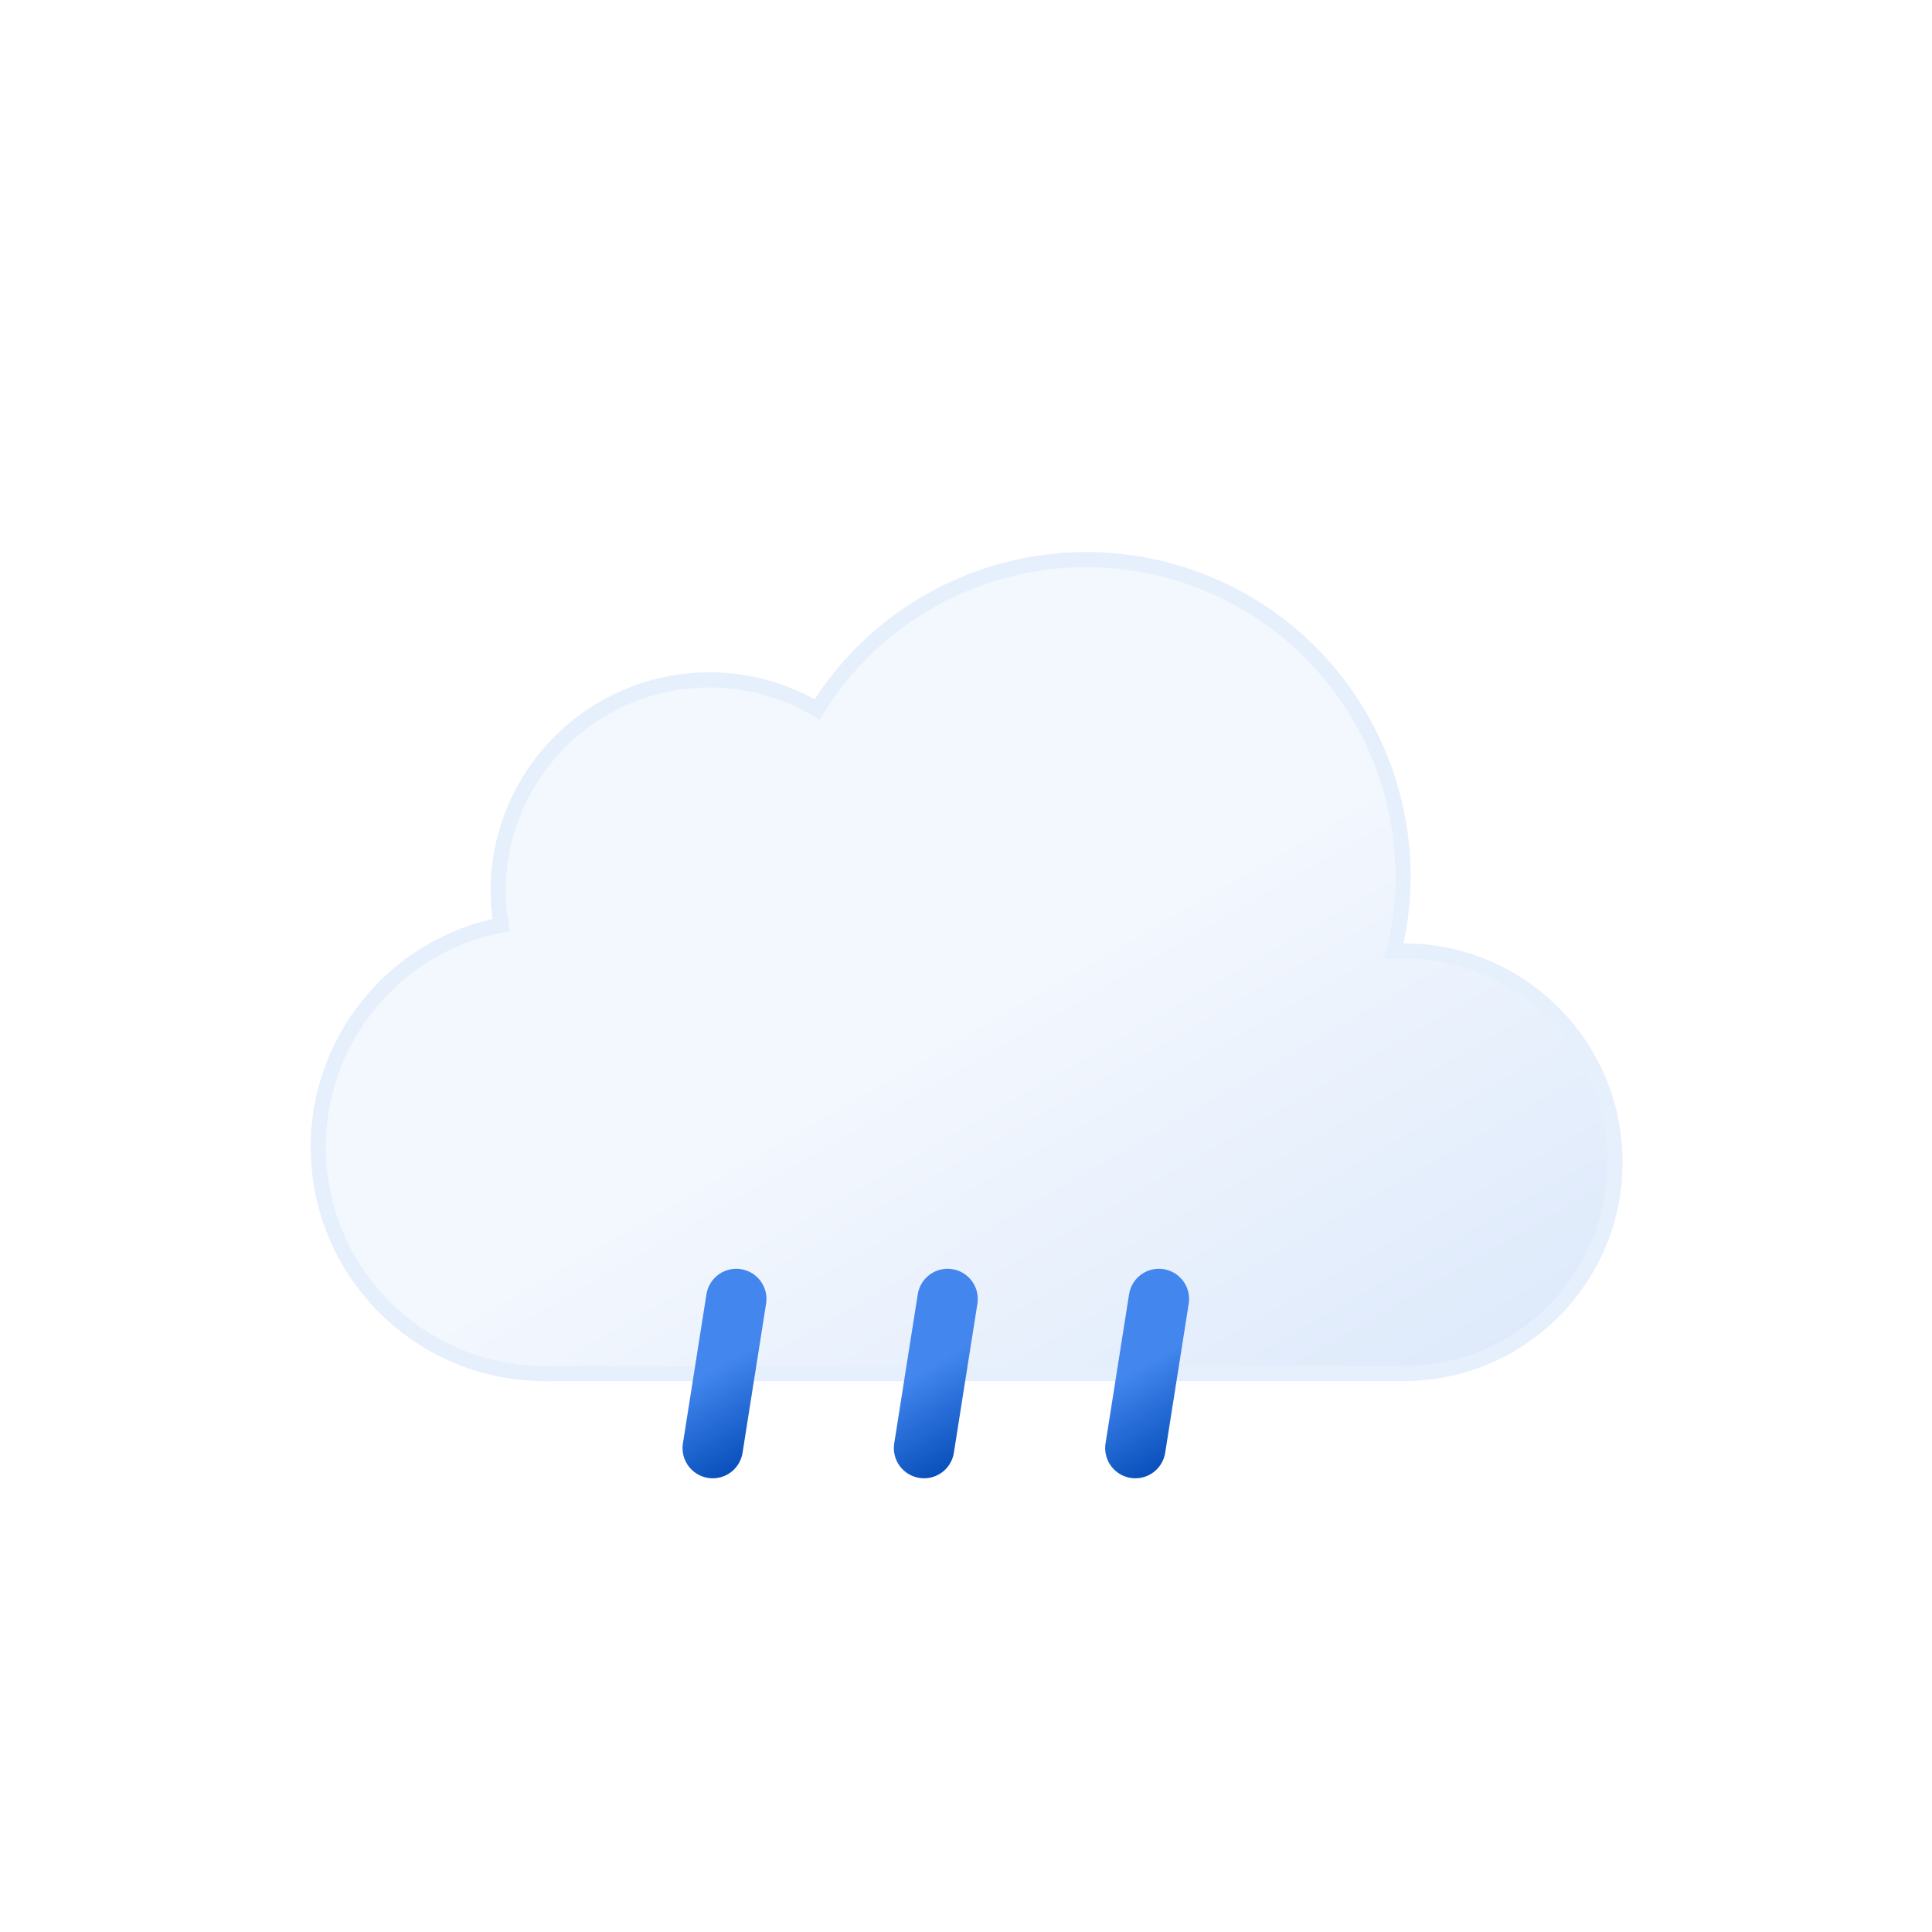
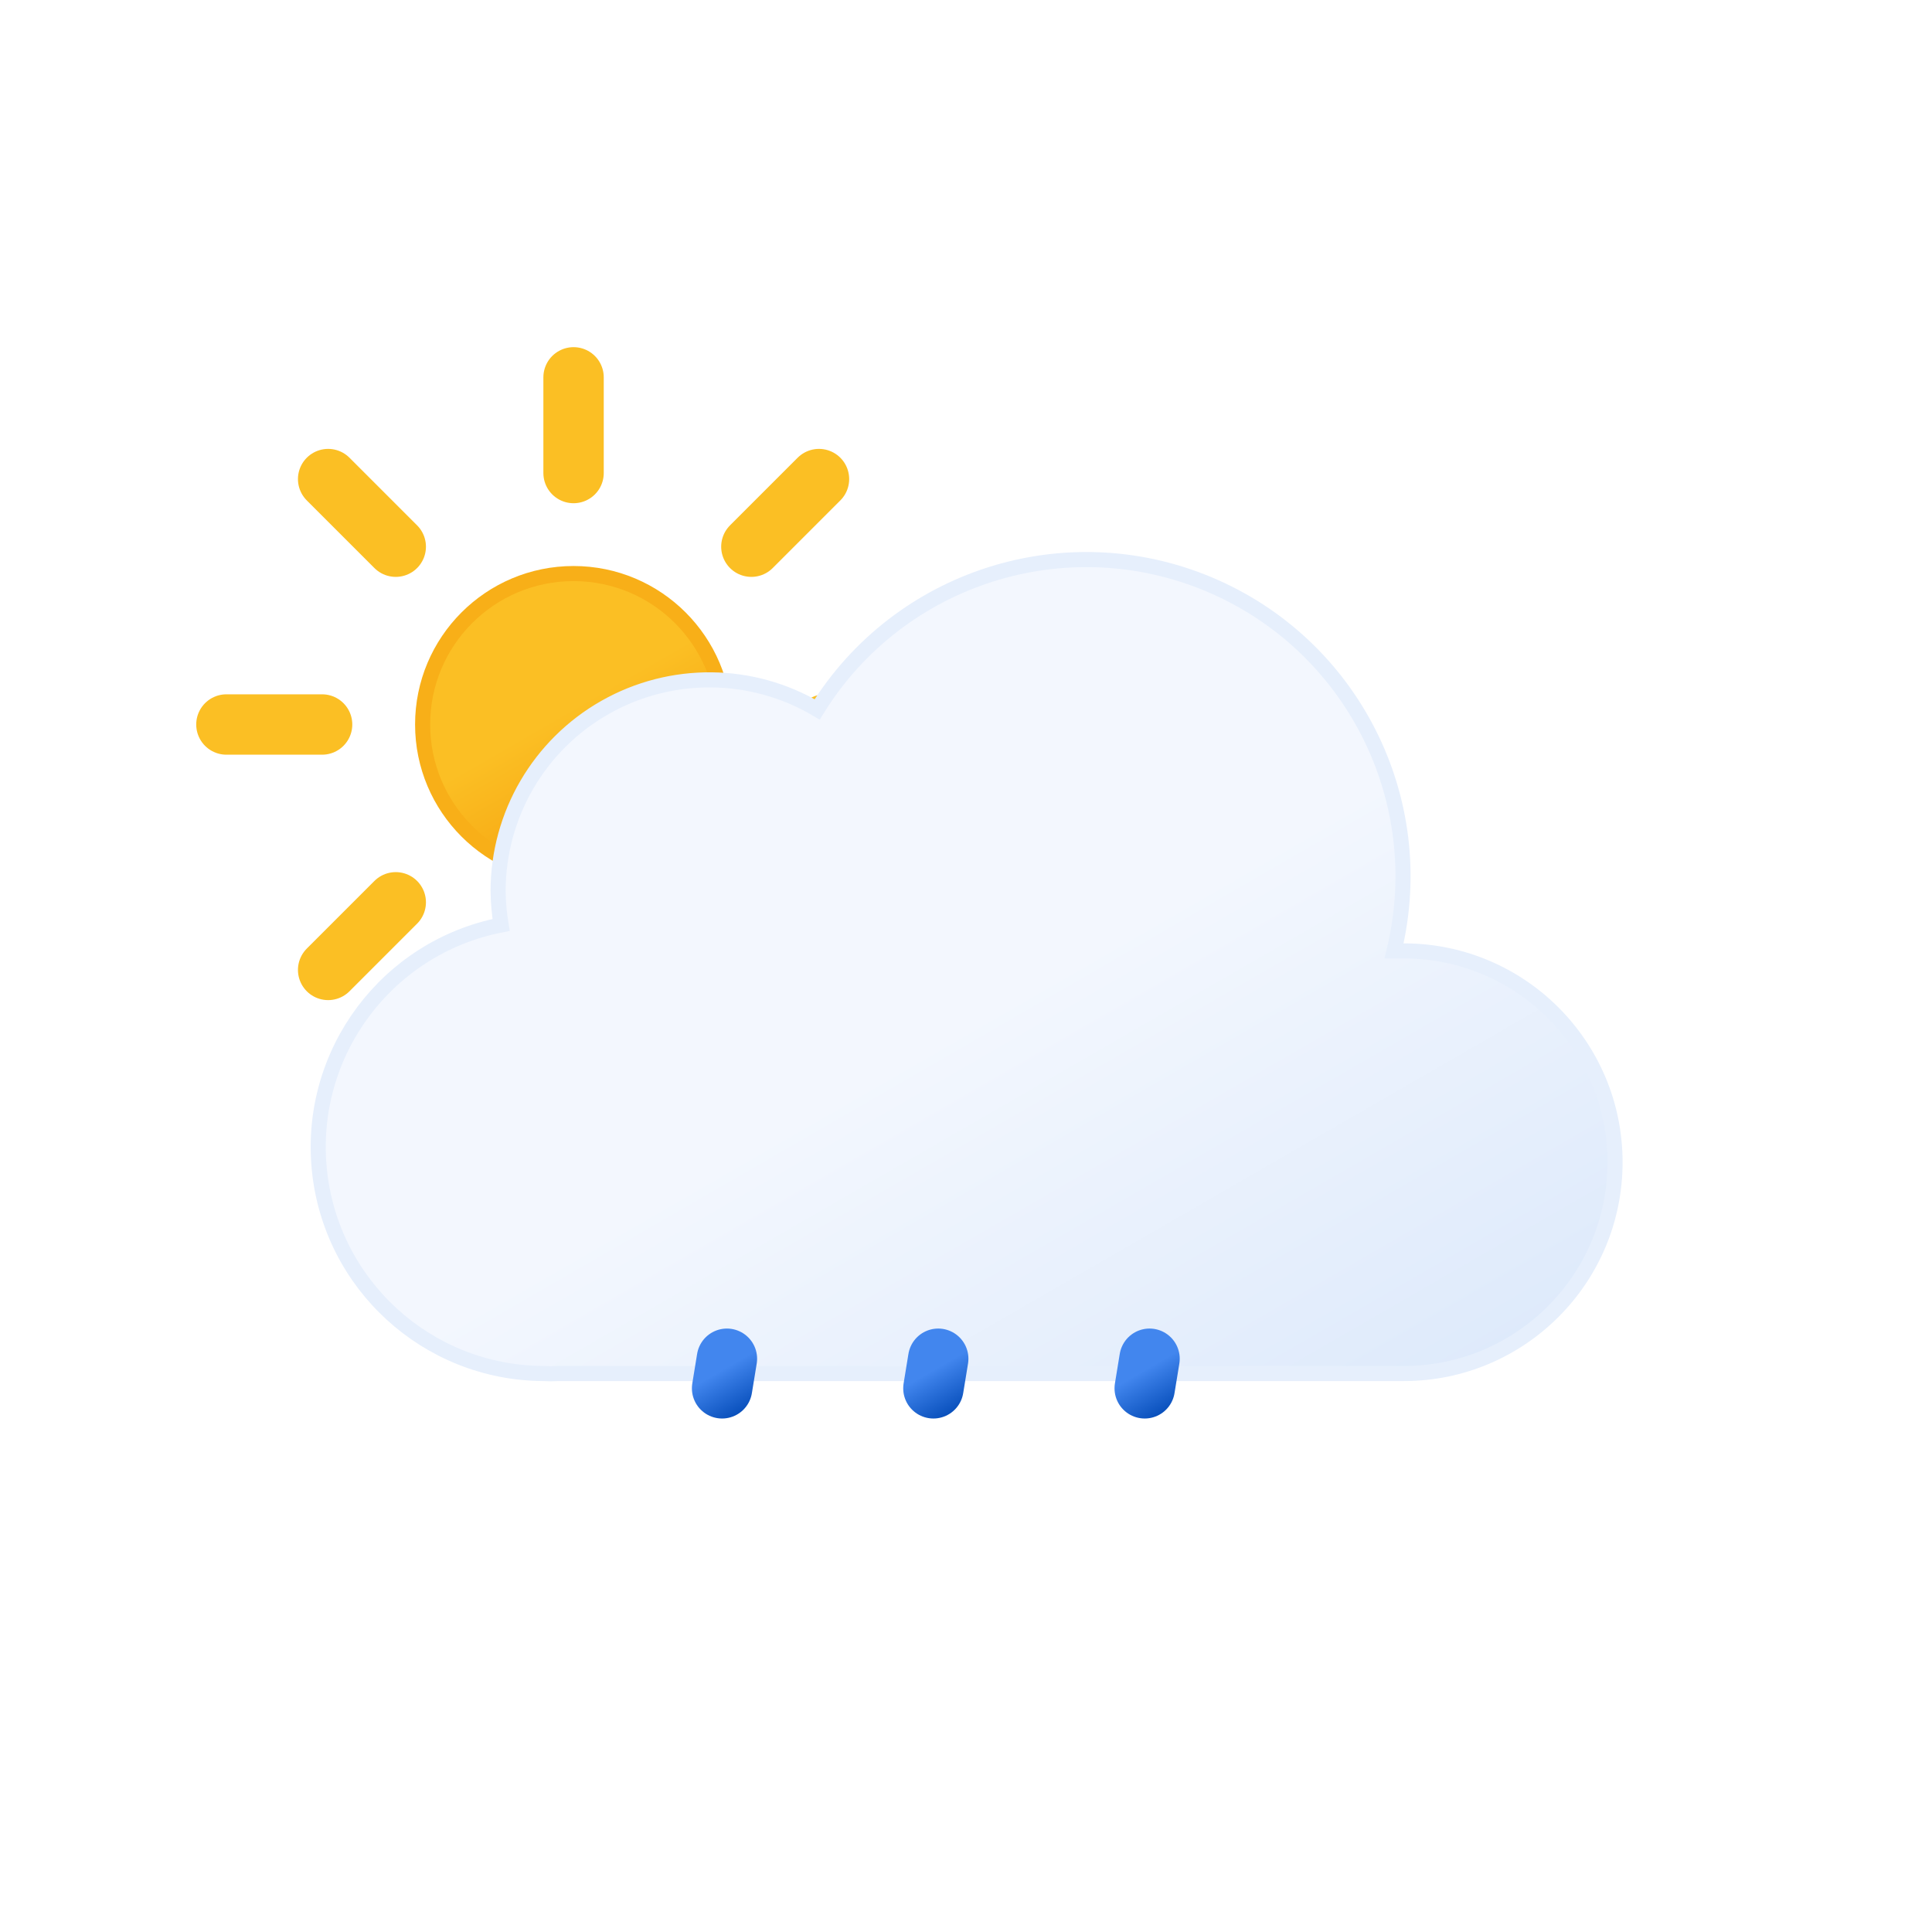
<svg xmlns="http://www.w3.org/2000/svg" xmlns:xlink="http://www.w3.org/1999/xlink" viewBox="0 0 64 64">
  <defs>
-     <linearGradient id="a" x1="22.56" y1="21.96" x2="39.2" y2="50.8" gradientUnits="userSpaceOnUse">
+     <linearGradient id="a" x1="16.5" y1="19.67" x2="21.5" y2="28.33" gradientUnits="userSpaceOnUse">
+       <stop offset="0" stop-color="#fbbf24" />
+       <stop offset="0.45" stop-color="#fbbf24" />
+       <stop offset="1" stop-color="#f59e0b" />
+     </linearGradient>
+     <linearGradient id="b" x1="22.56" y1="21.96" x2="39.2" y2="50.8" gradientUnits="userSpaceOnUse">
      <stop offset="0" stop-color="#f3f7fe" />
      <stop offset="0.45" stop-color="#f3f7fe" />
      <stop offset="1" stop-color="#deeafb" />
    </linearGradient>
-     <linearGradient id="b" x1="22.53" y1="42.95" x2="25.47" y2="48.05" gradientUnits="userSpaceOnUse">
+     <linearGradient id="c" x1="23.31" y1="44.3" x2="24.69" y2="46.7" gradientUnits="userSpaceOnUse">
      <stop offset="0" stop-color="#4286ee" />
      <stop offset="0.45" stop-color="#4286ee" />
      <stop offset="1" stop-color="#0950bc" />
    </linearGradient>
-     <linearGradient id="c" x1="29.53" y1="42.95" x2="32.47" y2="48.05" xlink:href="#b" />
-     <linearGradient id="d" x1="36.53" y1="42.95" x2="39.47" y2="48.05" xlink:href="#b" />
+     <linearGradient id="d" x1="30.31" y1="44.3" x2="31.69" y2="46.7" xlink:href="#c" />
+     <linearGradient id="e" x1="37.31" y1="44.3" x2="38.69" y2="46.7" xlink:href="#c" />
  </defs>
-   <path d="M46.5,31.5l-.32,0a10.49,10.49,0,0,0-19.11-8,7,7,0,0,0-10.57,6,7.21,7.21,0,0,0,.1,1.14A7.5,7.5,0,0,0,18,45.5a4.19,4.19,0,0,0,.5,0v0h28a7,7,0,0,0,0-14Z" stroke="#e6effc" stroke-miterlimit="10" stroke-width="0.5" fill="url(#a)" />
-   <line x1="24.39" y1="43.03" x2="23.61" y2="47.97" fill="none" stroke-linecap="round" stroke-miterlimit="10" stroke-width="2" stroke="url(#b)">
-     <animateTransform attributeName="transform" type="translate" values="1 -5; -2 10" dur="0.7s" repeatCount="indefinite" />
-     <animate attributeName="opacity" values="0;1;1;0" dur="0.7s" repeatCount="indefinite" />
+   <circle cx="19" cy="24" r="5" stroke="#f8af18" stroke-miterlimit="10" stroke-width="0.5" fill="url(#a)" />
+   <path d="M19,15.67V12.5m0,23V32.33m5.89-14.22,2.24-2.24M10.87,32.13l2.24-2.24m0-11.78-2.24-2.24M27.13,32.13l-2.24-2.24M7.5,24h3.17M30.5,24H27.33" fill="none" stroke="#fbbf24" stroke-linecap="round" stroke-miterlimit="10" stroke-width="2">
+     <animateTransform attributeName="transform" type="rotate" values="0 19 24; 360 19 24" dur="45s" repeatCount="indefinite" />
+   </path>
+   <path d="M46.5,31.5l-.32,0a10.49,10.49,0,0,0-19.11-8,7,7,0,0,0-10.57,6,7.21,7.21,0,0,0,.1,1.14A7.5,7.5,0,0,0,18,45.5a4.19,4.19,0,0,0,.5,0v0h28a7,7,0,0,0,0-14Z" stroke="#e6effc" stroke-miterlimit="10" stroke-width="0.5" fill="url(#b)" />
+   <line x1="24.08" y1="45.01" x2="23.92" y2="45.99" fill="none" stroke-linecap="round" stroke-miterlimit="10" stroke-width="2" stroke="url(#c)">
+     <animateTransform attributeName="transform" type="translate" values="1 -5; -2 10" dur="1.5s" repeatCount="indefinite" />
+     <animate attributeName="opacity" values="0;1;1;0" dur="1.5s" repeatCount="indefinite" />
  </line>
-   <line x1="31.39" y1="43.03" x2="30.61" y2="47.97" fill="none" stroke-linecap="round" stroke-miterlimit="10" stroke-width="2" stroke="url(#c)">
-     <animateTransform attributeName="transform" begin="-0.4s" type="translate" values="1 -5; -2 10" dur="0.7s" repeatCount="indefinite" />
-     <animate attributeName="opacity" begin="-0.4s" values="0;1;1;0" dur="0.7s" repeatCount="indefinite" />
+   <line x1="31.08" y1="45.01" x2="30.92" y2="45.99" fill="none" stroke-linecap="round" stroke-miterlimit="10" stroke-width="2" stroke="url(#d)">
+     <animateTransform attributeName="transform" type="translate" begin="-0.5s" values="1 -5; -2 10" dur="1.5s" repeatCount="indefinite" />
+     <animate attributeName="opacity" begin="-0.5s" values="0;1;1;0" dur="1.5s" repeatCount="indefinite" />
  </line>
-   <line x1="38.39" y1="43.03" x2="37.61" y2="47.97" fill="none" stroke-linecap="round" stroke-miterlimit="10" stroke-width="2" stroke="url(#d)">
-     <animateTransform attributeName="transform" begin="-0.2s" type="translate" values="1 -5; -2 10" dur="0.7s" repeatCount="indefinite" />
-     <animate attributeName="opacity" begin="-0.2s" values="0;1;1;0" dur="0.7s" repeatCount="indefinite" />
+   <line x1="38.08" y1="45.01" x2="37.92" y2="45.99" fill="none" stroke-linecap="round" stroke-miterlimit="10" stroke-width="2" stroke="url(#e)">
+     <animateTransform attributeName="transform" type="translate" begin="-1s" values="1 -5; -2 10" dur="1.5s" repeatCount="indefinite" />
+     <animate attributeName="opacity" begin="-1s" values="0;1;1;0" dur="1.5s" repeatCount="indefinite" />
  </line>
</svg>
